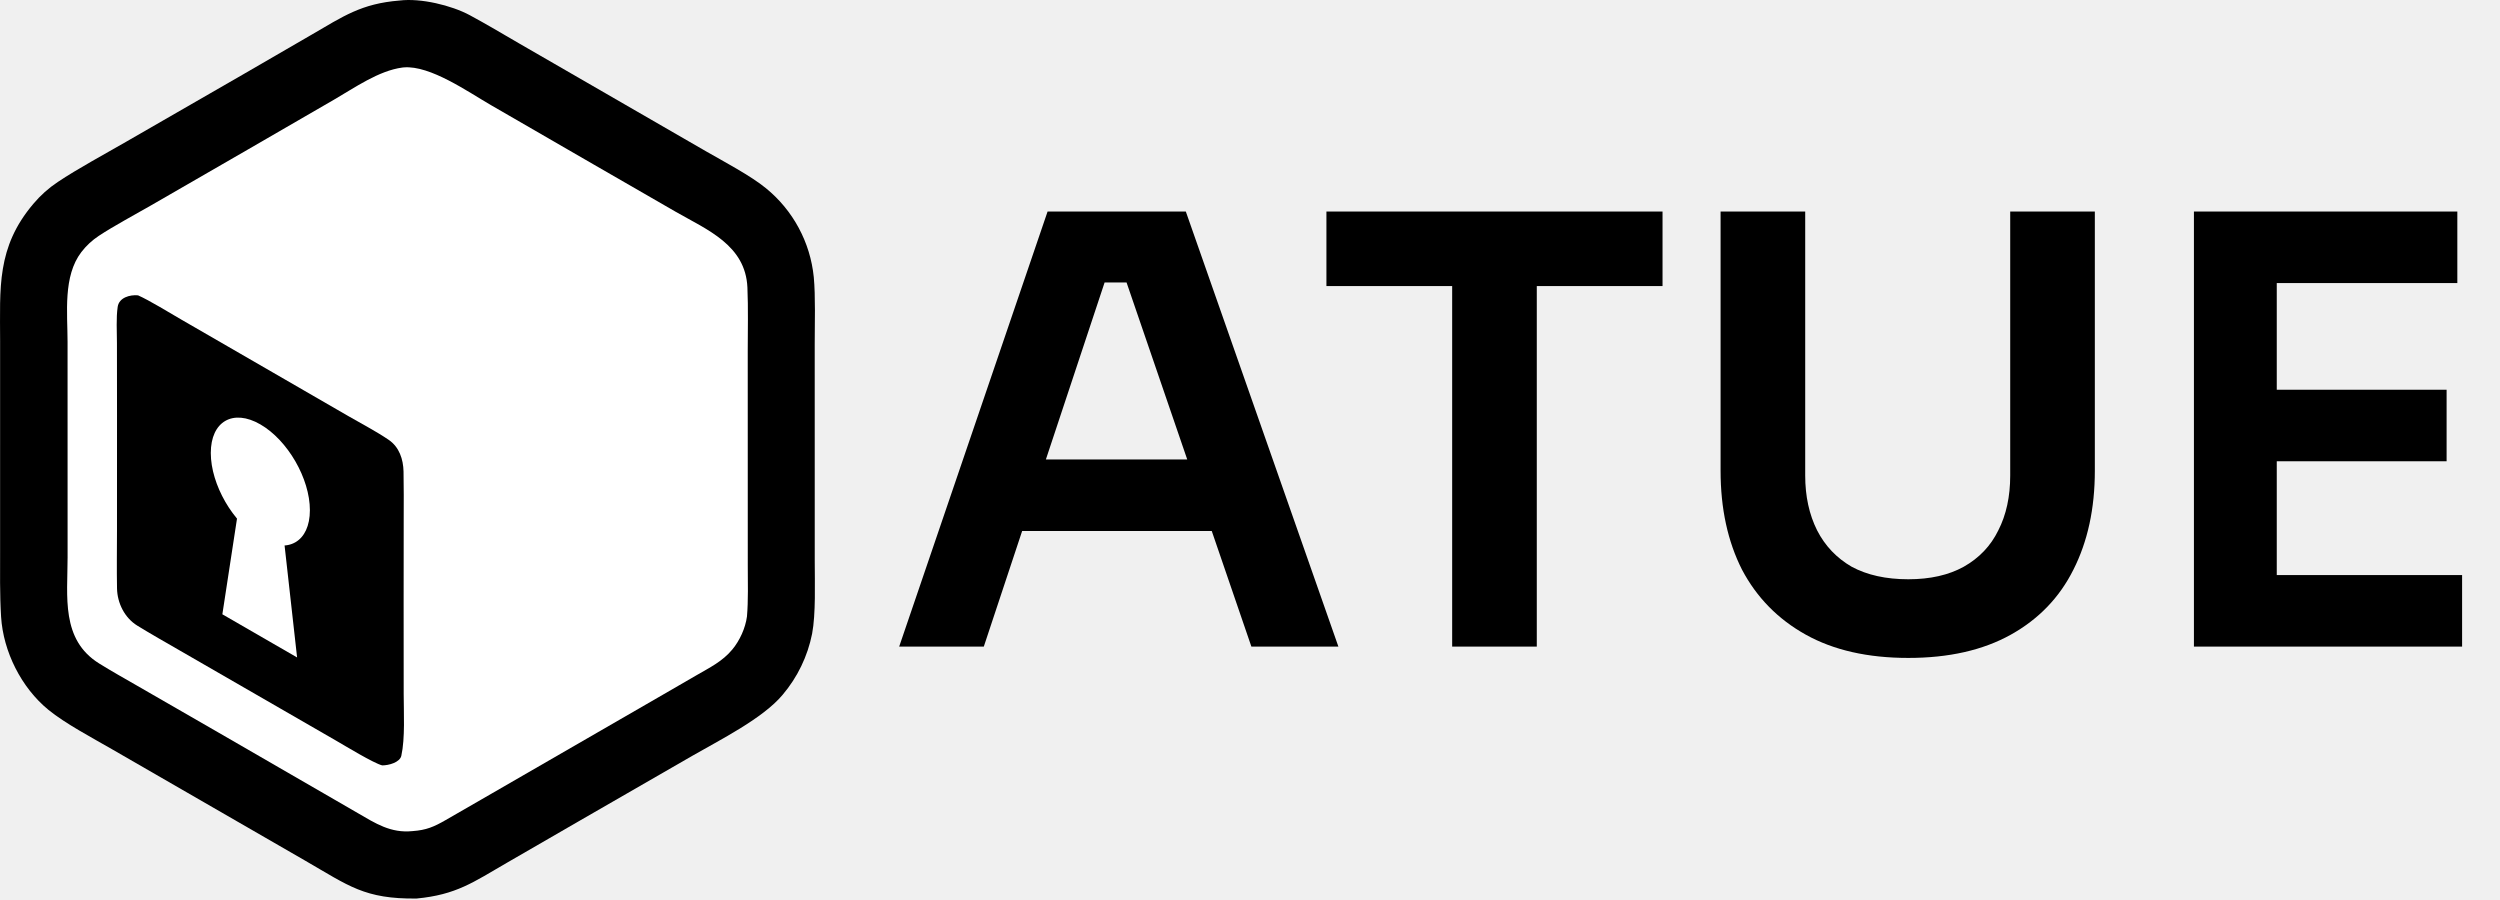
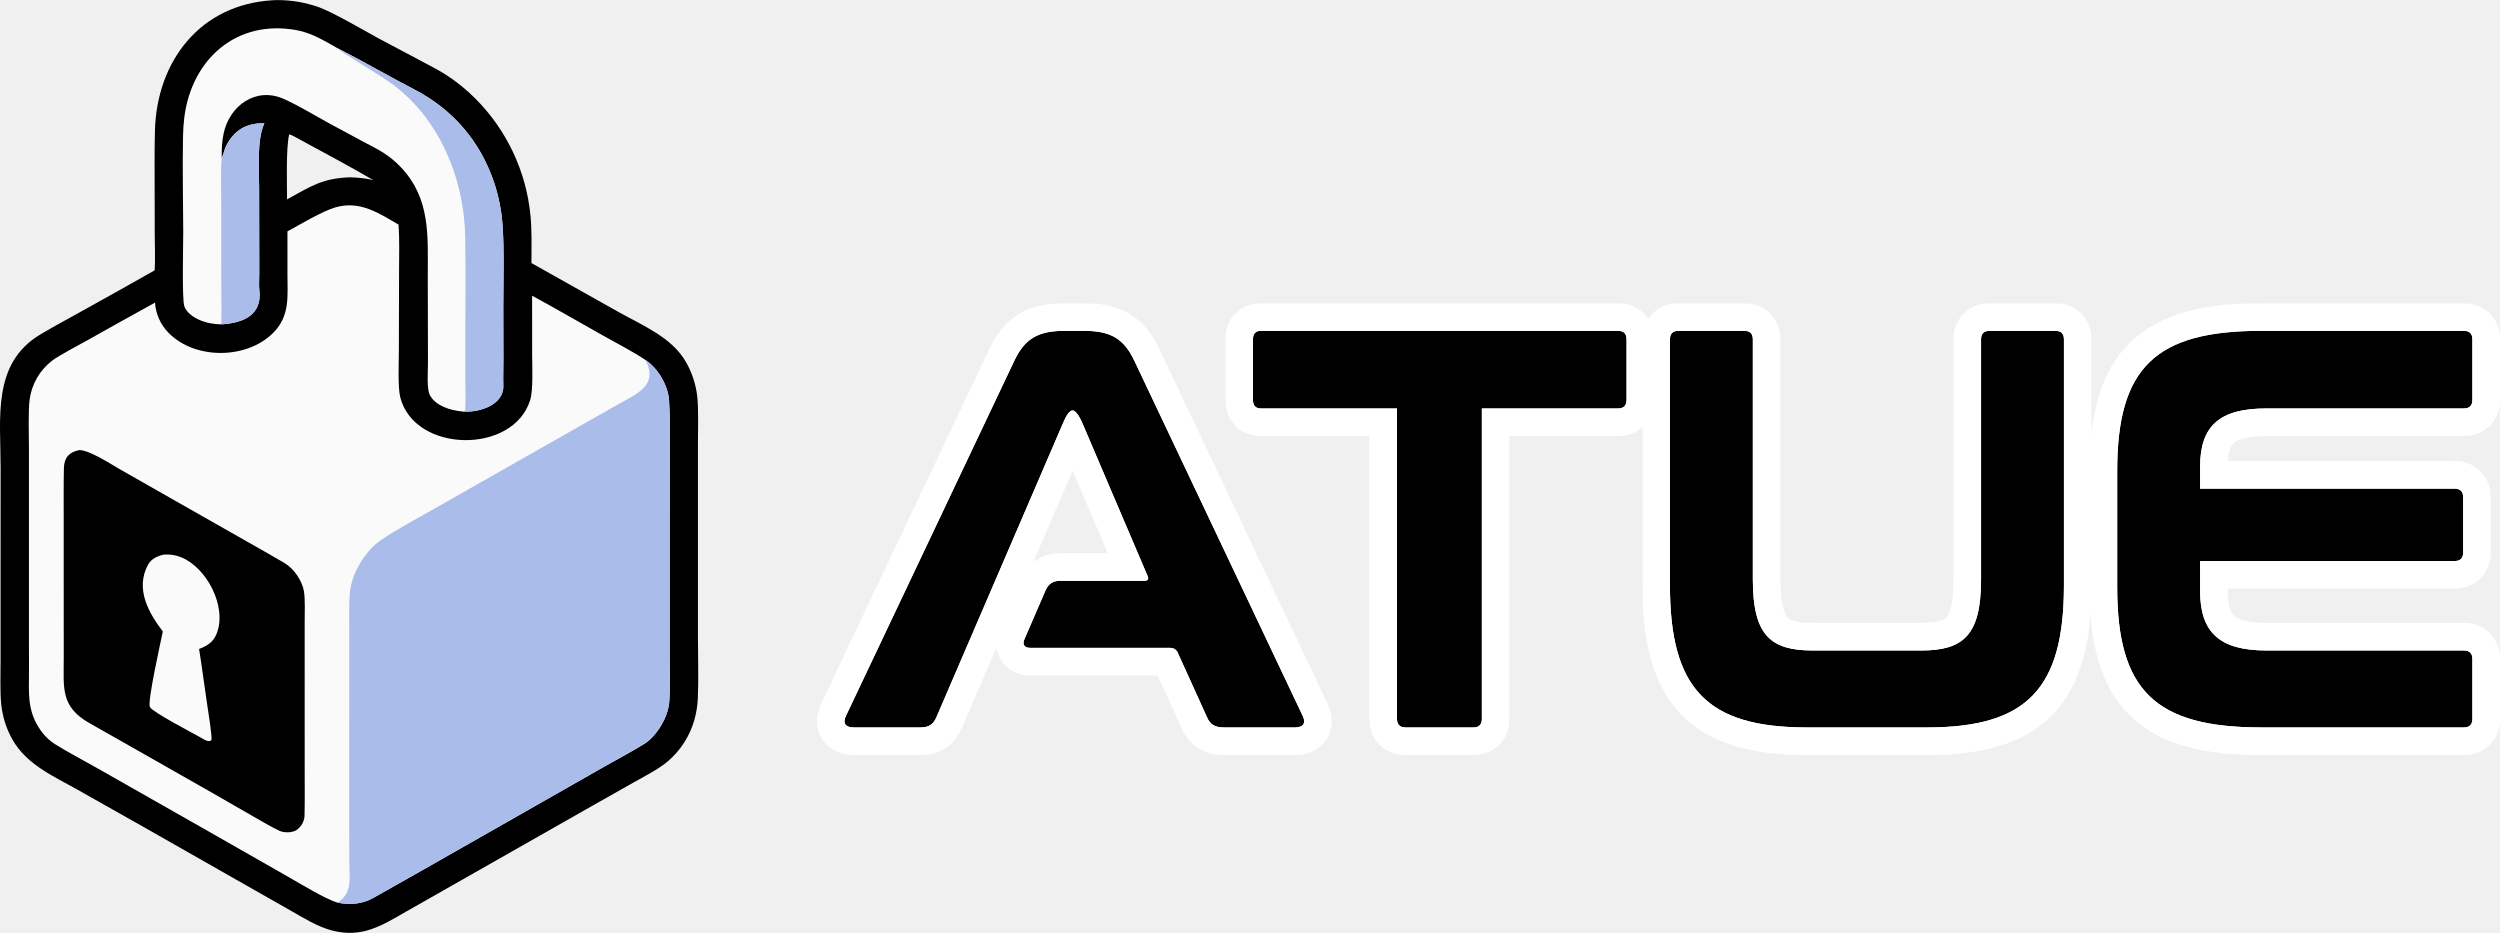
- <svg xmlns="http://www.w3.org/2000/svg" width="839" height="302" viewBox="0 0 839 302" fill="none">
-   <path d="M301.764 217L351.564 71H397.964L449.164 217H419.964L376.564 90.4L386.764 94.8H361.764L372.164 90.4L330.164 217H301.764ZM336.564 178.2L345.564 154.2H404.764L413.564 178.2H336.564ZM487.347 217V92H515.747V217H487.347ZM445.147 96V71H557.947V96H445.147ZM640.427 220.8C626.827 220.8 615.36 218.2 606.027 213C596.693 207.8 589.56 200.533 584.627 191.2C579.827 181.733 577.427 170.667 577.427 158V71H605.827V159.6C605.827 166.533 607.16 172.667 609.827 178C612.493 183.2 616.36 187.267 621.427 190.2C626.627 193 632.96 194.4 640.427 194.4C647.76 194.4 653.96 193 659.027 190.2C664.227 187.267 668.093 183.2 670.627 178C673.293 172.8 674.627 166.667 674.627 159.6V71H703.027V158C703.027 170.667 700.627 181.733 695.827 191.2C691.16 200.533 684.16 207.8 674.827 213C665.493 218.2 654.027 220.8 640.427 220.8ZM736.281 217V71H764.081V217H736.281ZM760.081 217V193H826.281V217H760.081ZM760.081 154.8V130.8H821.081V154.8H760.081ZM760.081 95V71H824.681V95H760.081Z" fill="black" />
-   <path d="M134.099 0.18C141.163 -0.701 151.49 1.785 157.635 5.085C163.094 8.017 168.781 11.42 174.164 14.54L236.898 50.757C242.848 54.17 252.028 59.032 257.038 63.156C266.153 70.572 271.935 81.317 273.105 93.009C273.705 99.291 273.425 108.842 273.418 115.448L273.428 188.42C273.428 195.453 273.81 206.079 272.543 212.688C271.04 220.232 267.646 227.272 262.676 233.142C256.036 241.139 241.43 248.399 232.271 253.692L194.34 275.549L170.132 289.539C158.821 296.087 153.116 300.287 139.795 301.547C122.318 301.745 117.072 297.284 102.406 288.829L37.619 251.459C30.995 247.629 21.9 242.837 16.238 238.209C7.159 230.787 1.082 218.664 0.365 206.98C-0.095 199.481 0.03 191.828 0.034 184.22L0.037 114.512C0.033 96.602 -1.216 83.031 11.195 68.402C13.572 65.572 16.342 63.098 19.421 61.055C25.923 56.698 35.312 51.631 42.312 47.586L81.884 24.794L104.364 11.764C115.24 5.448 121.254 1.208 134.099 0.18Z" fill="black" />
-   <path d="M135.534 22.619C144.385 21.892 157.015 30.795 164.82 35.312L199.175 55.166L226.691 71.029C237.261 77.104 250.219 82.223 250.832 96.497C251.132 103.534 250.944 110.631 250.941 117.68L250.954 189.916C250.962 195.338 251.144 201.572 250.682 206.903C250.152 210.818 248.249 214.979 245.771 217.967C242.432 221.996 238.197 224.024 233.782 226.594C230.02 228.781 226.249 230.954 222.484 233.132L161.641 268.257C157.637 270.579 153.611 272.884 149.602 275.194C145.619 277.489 143.06 278.591 138.441 278.919C131.144 279.671 126.015 276.329 120.044 272.856C116.206 270.626 112.343 268.404 108.502 266.177L73.164 245.757L45.997 230.109C41.746 227.662 37.434 225.247 33.267 222.656C20.394 214.654 22.681 200.148 22.684 187.068L22.674 114.724C22.667 104.965 21.107 92.708 27.307 84.592C28.944 82.462 30.926 80.621 33.171 79.145C37.895 76 45.731 71.785 50.823 68.852L83.219 50.162L112.025 33.49C118.993 29.461 127.124 23.698 135.064 22.665C135.22 22.646 135.377 22.631 135.534 22.619Z" fill="white" />
-   <path d="M46.321 99.115C43.658 98.86 39.956 99.825 39.495 102.976C38.948 106.729 39.238 111.27 39.245 115.118L39.27 139.357L39.261 178.004C39.253 184.495 39.148 191.057 39.273 197.497C39.368 202.434 41.855 207.358 46.063 209.954C50.698 212.812 55.578 215.558 60.298 218.288L112.715 248.516C115.781 250.281 125.349 256.121 128.258 256.864C130.488 256.876 134.195 255.851 134.686 253.639C135.994 247.749 135.482 238.936 135.477 232.986L135.458 202.208L135.483 173.91C135.491 168.691 135.538 163.472 135.427 158.252C135.339 154.126 133.997 150.028 130.438 147.606C126.198 144.721 121.529 142.325 117.076 139.74L61.004 107.34C57.298 105.199 50.035 100.732 46.321 99.115Z" fill="black" />
-   <path d="M103.999 171.222C103.999 181.826 96.555 186.124 87.371 180.822C78.188 175.52 70.744 162.626 70.744 152.022C70.744 141.418 78.188 137.12 87.371 142.422C96.555 147.724 103.999 160.618 103.999 171.222Z" fill="white" />
-   <path d="M74.624 206.158L80.166 169.942L94.993 178.502L99.704 220.638L74.624 206.158Z" fill="white" />
+ <svg xmlns="http://www.w3.org/2000/svg" width="3801" height="1418" viewBox="0 0 3801 1418" fill="none">
+   <g clip-path="url(#clip0_496_44)">
+     <path d="M422.125 0.13C443.551 0.153 464.817 3.832 485.005 11.008C507.86 19.386 553.31 46.333 576.19 58.688L643.51 94.399C654.34 100.209 667.64 106.962 677.78 113.519C694.33 124.147 709.64 136.582 723.44 150.595C770.68 198.219 800.021 260.694 806.5 327.456C808.82 350.979 808.09 376.176 807.97 399.929L940.97 474.683C977.31 495.007 1021.35 512.886 1042.8 550.166C1052.33 566.679 1058.26 585.017 1060.22 603.979C1062.2 623.826 1061.18 653.377 1061.16 674.006V797.5L1061.17 971.71C1061.17 999.32 1062.29 1035.31 1060.95 1062.33C1060.45 1073.01 1058.75 1083.59 1055.9 1093.9C1048.98 1118.77 1034.78 1141 1015.12 1157.73C1001.86 1169.09 978.3 1181.21 962.53 1190.09L890.4 1230.89L616.81 1386.36C579.97 1407.59 550.28 1426.32 505.279 1414.87C482.787 1409.15 460.766 1395.18 440.394 1383.61L388.828 1354.33L222.356 1259.63L116.964 1200.15C80.495 1179.66 40.777 1162.49 19.074 1124.73C9.537 1107.92 3.652 1089.29 1.801 1070.06C-0.038 1051.52 0.861 1023.18 0.893 1003.53L0.885 894.99L0.963 710.93C0.987 635.89 -12.604 552.397 61.679 508.298C82.161 496.14 103.245 484.801 124.043 473.237C161.181 452.707 198.206 431.975 235.118 411.042C236.227 396.634 235.33 371.601 235.281 356.5L235.037 250.999C235.004 233.303 235.093 216.02 235.573 198.339C238.423 93.258 303.912 7.198 413.778 0.447C416.679 0.158 419.228 0.14 422.125 0.13ZM439.655 204.22C434.644 225.956 436.402 279.059 436.419 303.147C472.308 283.496 489.697 271.011 532.22 269.57C545.24 270.146 554.74 270.768 567.51 273.841C530.17 251.815 491.396 231.715 453.413 210.809C449.106 208.439 444.323 205.611 439.655 204.22Z" fill="black" />
+     <path d="M437.039 351.777C456.16 341.358 490.668 320.752 510.091 315.234C547.341 304.656 575.211 323.732 605.901 341.472C607.621 362.983 606.781 391.659 606.731 413.537L606.441 533.366C606.411 551.741 604.671 589.04 608.601 604.245C630.531 689.06 780.231 691.16 806.051 608.382C810.951 592.681 809.061 555.524 809.071 538.29L809.021 449.6C844.791 468.994 881.161 490.154 916.721 510.102C933.571 519.553 966.441 536.857 981.171 547.214C1000.32 559.622 1015.76 586.169 1017.25 608.625C1019.06 636.087 1018.27 665.842 1018.27 693.48L1018.21 869.41V999.33C1018.22 1021.09 1019.2 1046.12 1017.48 1067.72C1015.71 1089.97 999.101 1118.19 980.411 1130.45C960.571 1142.71 939.131 1154.02 918.821 1165.54L798.271 1234.19L640.471 1324C616.191 1337.76 591.931 1351.58 567.571 1365.19C550.271 1374.85 532.571 1375.97 513.461 1372.5C494.039 1366.64 458.118 1344.48 438.818 1333.5L326.455 1269.41L153.361 1171.03C131.639 1158.58 104.269 1144.38 83.685 1131.43C76.466 1126.89 70.084 1121.14 64.823 1114.44C44.244 1087.89 43.429 1064.1 44.022 1032.02C44.312 1016.35 44.003 999.89 44.006 984.17L44.022 821.53L44.006 682.41C43.97 663.316 42.72 624.717 45.035 607.506C48.189 583.877 60.628 562.479 79.6 548.045C89.504 540.558 122.445 523.179 134.608 516.387C168.194 497.433 201.888 478.67 235.688 460.101C236.79 477.386 244.1 493.691 256.274 506.012C296.17 546.852 373.998 546.548 414.633 506.784C441.335 480.655 437.025 450.446 437.047 416.295L437.039 351.777Z" fill="#FAFAFA" />
+     <path d="M981.171 547.214C1000.32 559.622 1015.76 586.169 1017.25 608.625C1019.06 636.087 1018.27 665.842 1018.27 693.48L1018.21 869.41V999.33C1018.22 1021.09 1019.2 1046.12 1017.48 1067.72C1015.71 1089.97 999.101 1118.19 980.411 1130.45C960.571 1142.71 939.131 1154.02 918.821 1165.54L798.271 1234.19L640.471 1324C616.191 1337.76 591.931 1351.58 567.571 1365.19C550.271 1374.85 532.571 1375.97 513.461 1372.5C514.711 1371.53 515.951 1370.54 517.181 1369.53C535.681 1354.33 531.121 1334.8 531.081 1312.8L530.941 1247.78L530.991 1020.73L531.001 948.84C531.001 933.73 530.531 916.3 531.921 901.52C534.081 872.5 554.931 838.01 578.411 821.72C602.131 805.27 630.691 790.27 656.001 775.91L879.991 648.634L939.561 614.903C967.271 599.22 1001.98 585.951 981.171 547.214Z" fill="#AABCE9" />
+     <path d="M120.587 684.251C136.92 684.731 167.308 704.97 182.812 713.8L264.963 760.56L372.936 821.88C392.771 833.13 413.034 844.51 432.425 855.97C446.779 864.46 459.414 882.78 462.13 898.99C464.104 910.78 463.227 934.48 463.225 947.56L463.21 1042.16L463.24 1172.9C463.267 1195.54 463.537 1218.85 462.975 1241.5C462.882 1245.29 460.287 1251.97 458.025 1254.92C452.917 1261.56 449.315 1263.79 441.428 1265.25C435.81 1265.57 430.098 1265.66 424.966 1263.22C412.74 1257.41 400.414 1250.09 388.639 1243.38L323.041 1205.68C260.718 1170.06 198.093 1134.74 135.684 1099.26C91.602 1074.2 96.97 1045.54 96.932 1000.96L96.877 918.21L96.847 783.92C96.848 759.9 96.612 735.83 97.162 711.83C97.531 695.68 105.162 687.5 120.587 684.251Z" fill="black" />
+     <path d="M248.802 843.25C258.024 842.44 267.305 843.87 275.855 847.42C314.746 863.44 345.782 923.26 329.233 963.79C323.998 976.61 314.765 982.04 302.677 986.71C307.316 1015 310.912 1044.6 315.261 1073.03C317.139 1085.31 321.668 1113.4 321.673 1124.38C319.854 1126.88 321.04 1125.89 317.638 1126.92C313.095 1126.41 309.425 1123.78 305.336 1121.47C293.419 1114.74 232.081 1082.86 227.909 1075.06C223.737 1067.26 244.477 975.48 247.526 960.08C226.1 931.87 205.123 895.44 225.134 858.44C229.901 849.62 239.356 845.45 248.802 843.25Z" fill="#FAFAFA" />
+     <path d="M336.36 493.141C324.942 492.958 313.509 490.95 303.014 486.33C294.002 482.363 283.535 475.288 280.231 465.546C276.516 454.592 278.639 371.526 278.595 352.997C278.48 304.458 277.251 255.729 278.277 207.213C278.432 197.763 279.056 188.327 280.146 178.939C291.277 90.059 359.45 28.97 451.063 45.874C474.168 50.137 493.462 62.204 513.64 73.585C552.54 93.289 590.79 115.817 629.56 135.851C688.98 166.555 730.67 215.396 751.71 278.913C758.24 298.959 762.35 319.712 763.95 340.733C766.91 376.118 765.18 432.647 765.21 469.31L765.39 546.075C765.42 559.419 764.88 573.268 765.28 586.543C766.18 616.581 726.38 628.19 701.74 625.497C684.68 623.783 662.93 617.348 653.87 601.338C648.37 591.625 650.66 564.634 650.67 552.464L650.39 421.081C650.28 360.08 655.36 302.56 609.39 254.125C601.58 245.912 592.82 238.654 583.3 232.504C574.13 226.553 561.43 220.293 551.57 215.04L502.346 188.509C479.293 176.003 455.546 161.265 431.802 150.559C389.187 131.344 348.636 160.553 339.868 203.599C337.2 216.695 337.135 226.586 337.049 239.925L337.783 238.474C340.289 233.402 341.231 227.052 343.763 221.982C355.916 197.651 375.262 186.7 401.943 187.456C390.348 212.633 393.948 255.567 393.992 283.846L394.205 414.906C394.217 421.735 393.518 434.87 394.302 441.289C398.878 478.762 370.08 491.242 336.36 493.141Z" fill="#FAFAFA" />
+     <path d="M513.641 73.585C552.541 93.289 590.791 115.817 629.561 135.851C688.981 166.555 730.671 215.396 751.711 278.913C758.241 298.959 762.351 319.712 763.951 340.733C766.911 376.118 765.181 432.647 765.211 469.31L765.391 546.075C765.421 559.419 764.881 573.268 765.281 586.543C766.181 616.581 726.381 628.19 701.741 625.497C704.871 624.846 705.311 625.307 707.261 623.443C708.121 610.759 707.591 594.529 707.531 581.568L707.491 519.166C707.511 466.586 708.121 413.337 707.341 360.963C705.991 270.012 666.331 175.374 589.681 123.053C572.381 111.246 553.791 100.528 536.161 89.138C529.481 84.82 518.941 79.041 513.641 73.585Z" fill="#AABCE9" />
+     <path d="M337.049 239.925L337.783 238.474C340.289 233.402 341.231 227.052 343.763 221.982C355.916 197.651 375.262 186.7 401.943 187.456C390.348 212.633 393.948 255.567 393.992 283.846L394.205 414.906C394.217 421.735 393.518 434.87 394.302 441.289C398.878 478.762 370.08 491.242 336.36 493.141C337.039 473.628 336.424 450.289 336.411 430.552L336.385 311.654C336.37 291.686 335.314 259.013 337.049 239.925Z" fill="#AABCE9" />
+     <path d="M3438 503H3746C3754.67 503 3759 507.333 3759 516V608C3759 616.667 3754.67 621 3746 621H3446C3375 621 3345 647 3345 710V743H3732C3740.67 743 3745 747.333 3745 756V840C3745 848.667 3740.67 853 3732 853H3345V898C3345 962 3375 989 3446 989H3746C3754.67 989 3759 993.333 3759 1002V1093C3759 1101.67 3754.67 1106 3746 1106H3438C3277 1106 3219 1050 3219 893V716C3219 559 3277 503 3438 503Z" fill="black" />
+     <mask id="mask0_496_44" style="mask-type:luminance" maskUnits="userSpaceOnUse" x="3177" y="461" width="624" height="687">
+       <path d="M3801 461H3177V1148H3801V461Z" fill="white" />
+       <path d="M3438 503H3746C3754.67 503 3759 507.333 3759 516V608C3759 616.667 3754.67 621 3746 621H3446C3375 621 3345 647 3345 710V743H3732C3740.67 743 3745 747.333 3745 756V840C3745 848.667 3740.67 853 3732 853H3345V898C3345 962 3375 989 3446 989H3746C3754.67 989 3759 993.333 3759 1002V1093C3759 1101.67 3754.67 1106 3746 1106H3438C3277 1106 3219 1050 3219 893V716C3219 559 3277 503 3438 503Z" fill="black" />
+     </mask>
+     <g mask="url(#mask0_496_44)">
+       <path d="M3438 503H3746C3754.67 503 3759 507.333 3759 516V608C3759 616.667 3754.67 621 3746 621H3446C3375 621 3345 647 3345 710V743H3732C3740.67 743 3745 747.333 3745 756V840C3745 848.667 3740.67 853 3732 853H3345V898C3345 962 3375 989 3446 989H3746C3754.67 989 3759 993.333 3759 1002V1093C3759 1101.67 3754.67 1106 3746 1106H3438C3277 1106 3219 1050 3219 893V716C3219 559 3277 503 3438 503Z" stroke-width="84" stroke="white" fill="white" />
+     </g>
+     <path d="M2552 503H2652C2660.67 503 2665 507.333 2665 516V881C2665 966 2692 989 2756 989H2921C2985 989 3012 966 3012 881V516C3012 507.333 3016.33 503 3025 503H3125C3133.67 503 3138 507.333 3138 516V890C3138 1047 3082 1106 2930 1106H2747C2595 1106 2539 1047 2539 890V516C2539 507.333 2543.33 503 2552 503Z" fill="black" />
+     <mask id="mask1_496_44" style="mask-type:luminance" maskUnits="userSpaceOnUse" x="2497" y="461" width="683" height="687">
+       <path d="M3180 461H2497V1148H3180V461Z" fill="white" />
+       <path d="M2552 503H2652C2660.67 503 2665 507.333 2665 516V881C2665 966 2692 989 2756 989H2921C2985 989 3012 966 3012 881V516C3012 507.333 3016.33 503 3025 503H3125C3133.67 503 3138 507.333 3138 516V890C3138 1047 3082 1106 2930 1106H2747C2595 1106 2539 1047 2539 890V516C2539 507.333 2543.33 503 2552 503Z" fill="black" />
+     </mask>
+     <g mask="url(#mask1_496_44)">
+       <path d="M2552 503H2652C2660.67 503 2665 507.333 2665 516V881C2665 966 2692 989 2756 989H2921C2985 989 3012 966 3012 881V516C3012 507.333 3016.33 503 3025 503H3125C3133.67 503 3138 507.333 3138 516V890C3138 1047 3082 1106 2930 1106H2747C2595 1106 2539 1047 2539 890V516C2539 507.333 2543.33 503 2552 503Z" stroke-width="84" stroke="white" fill="white" />
+     </g>
+     <path d="M1297.92 1106C1285.92 1106 1280.92 1100 1285.92 1089L1541.92 549C1557.92 515 1577.92 503 1618.92 503H1647.92C1688.92 503 1708.92 515 1724.92 549L1980.92 1089C1985.92 1100 1980.92 1106 1968.92 1106H1860.92C1847.92 1106 1839.92 1102 1834.92 1090L1790.92 993C1788.92 988 1784.92 985 1778.92 985H1565.92C1556.92 985 1553.92 979 1557.92 971L1589.92 897C1593.92 888 1600.92 883 1611.92 883H1739.92C1744.92 883 1746.92 881 1744.92 876L1645.92 644C1640.92 632 1634.92 624 1630.92 624C1625.92 624 1620.92 632 1615.92 644L1423.92 1090C1418.92 1102 1411.92 1106 1398.92 1106H1297.92Z" fill="black" />
+     <mask id="mask2_496_44" style="mask-type:luminance" maskUnits="userSpaceOnUse" x="1241" y="461" width="784" height="687">
+       <path d="M2025 461H1241V1148H2025V461Z" fill="white" />
+       <path d="M1297.92 1106C1285.92 1106 1280.92 1100 1285.92 1089L1541.92 549C1557.92 515 1577.92 503 1618.92 503H1647.92C1688.92 503 1708.92 515 1724.92 549L1980.92 1089C1985.92 1100 1980.92 1106 1968.92 1106H1860.92C1847.92 1106 1839.92 1102 1834.92 1090L1790.92 993C1788.92 988 1784.92 985 1778.92 985H1565.92C1556.92 985 1553.92 979 1557.92 971L1589.92 897C1593.92 888 1600.92 883 1611.92 883H1739.92C1744.92 883 1746.92 881 1744.92 876L1645.92 644C1640.92 632 1634.92 624 1630.92 624C1625.92 624 1620.92 632 1615.92 644L1423.92 1090C1418.92 1102 1411.92 1106 1398.92 1106H1297.92Z" fill="black" />
+     </mask>
+     <g mask="url(#mask2_496_44)">
+       <path d="M1297.92 1106C1285.92 1106 1280.92 1100 1285.92 1089L1541.92 549C1557.92 515 1577.92 503 1618.92 503H1647.92C1688.92 503 1708.92 515 1724.92 549L1980.92 1089C1985.92 1100 1980.92 1106 1968.92 1106H1860.92C1847.92 1106 1839.92 1102 1834.92 1090L1790.92 993C1788.92 988 1784.92 985 1778.92 985H1565.92C1556.92 985 1553.92 979 1557.92 971L1589.92 897C1593.92 888 1600.92 883 1611.92 883H1739.92C1744.92 883 1746.92 881 1744.92 876L1645.92 644C1640.92 632 1634.92 624 1630.92 624C1625.92 624 1620.92 632 1615.92 644L1423.92 1090C1418.92 1102 1411.92 1106 1398.92 1106H1297.92Z" stroke-width="84" stroke="white" fill="white" />
+     </g>
+     <path d="M1917 503H2460C2468.67 503 2473 507.333 2473 516V608C2473 616.667 2468.67 621 2460 621H2253V1093C2253 1101.67 2248.67 1106 2240 1106H2137C2128.33 1106 2124 1101.67 2124 1093V621H1917C1909 621 1905 616.667 1905 608V516C1905 507.333 1909 503 1917 503Z" fill="black" />
+     <mask id="mask3_496_44" style="mask-type:luminance" maskUnits="userSpaceOnUse" x="1863" y="461" width="652" height="687">
+       <path d="M2515 461H1863V1148H2515V461Z" fill="white" />
+       <path d="M1917 503H2460C2468.67 503 2473 507.333 2473 516V608C2473 616.667 2468.67 621 2460 621H2253V1093C2253 1101.67 2248.67 1106 2240 1106H2137C2128.33 1106 2124 1101.67 2124 1093V621H1917C1909 621 1905 616.667 1905 608V516C1905 507.333 1909 503 1917 503Z" fill="black" />
+     </mask>
+     <g mask="url(#mask3_496_44)">
+       <path d="M1917 503H2460C2468.67 503 2473 507.333 2473 516V608C2473 616.667 2468.67 621 2460 621H2253V1093C2253 1101.67 2248.67 1106 2240 1106H2137C2128.33 1106 2124 1101.67 2124 1093V621H1917C1909 621 1905 616.667 1905 608V516C1905 507.333 1909 503 1917 503Z" stroke-width="84" stroke="white" fill="white" />
+     </g>
+   </g>
+   <defs>
+     <clipPath id="clip0_496_44">
+       <rect width="3801" height="1418" fill="white" />
+     </clipPath>
+   </defs>
</svg>
